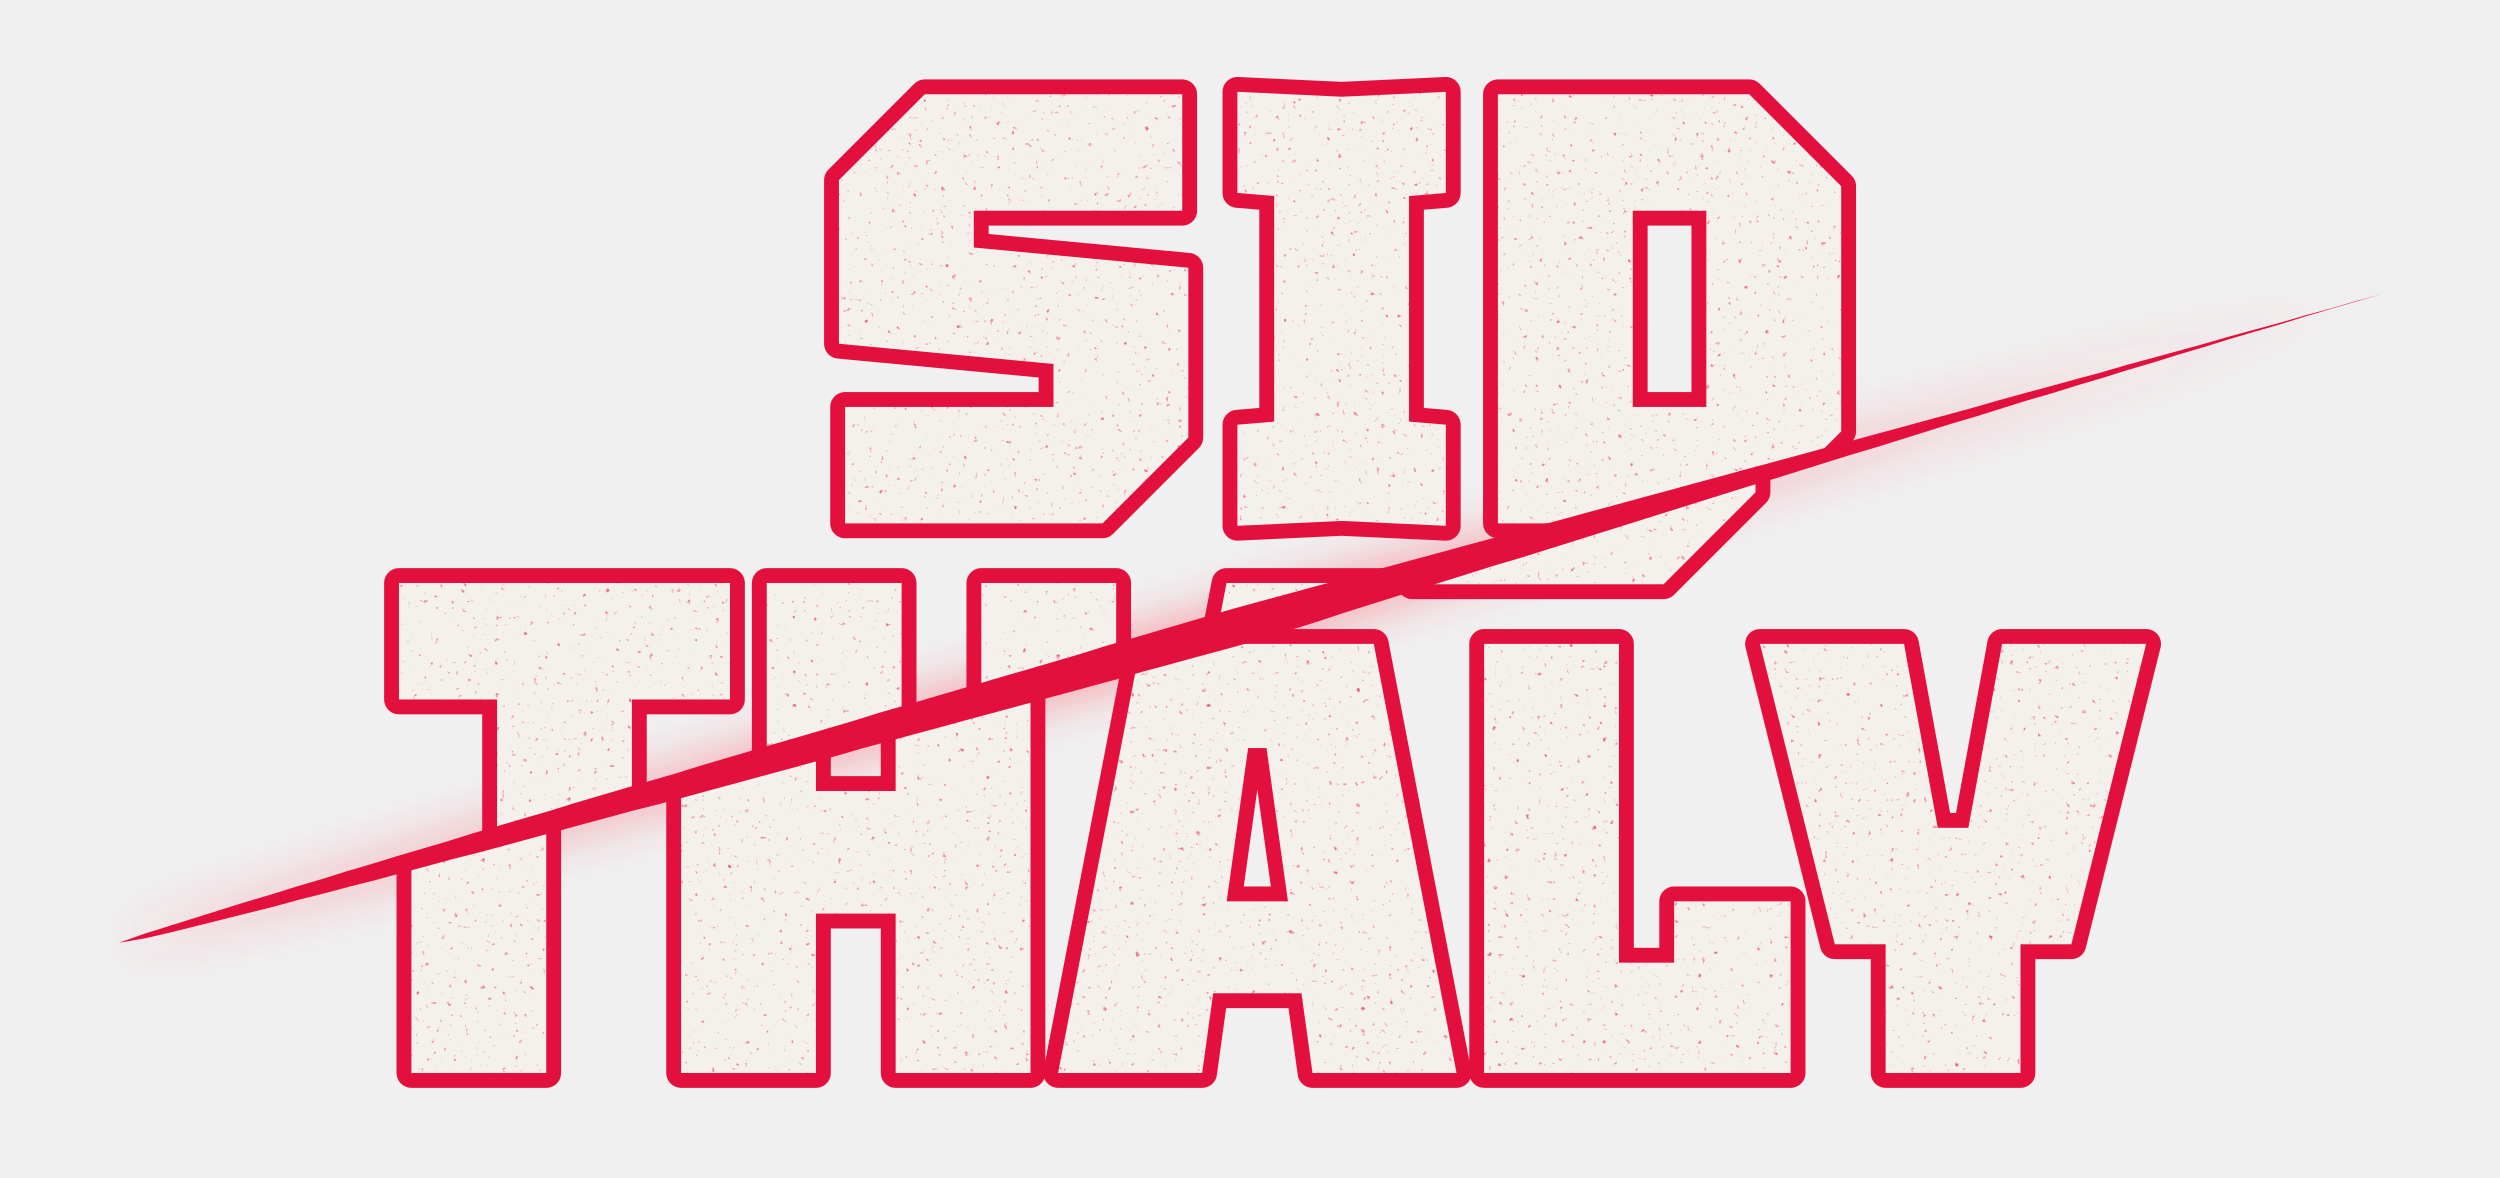
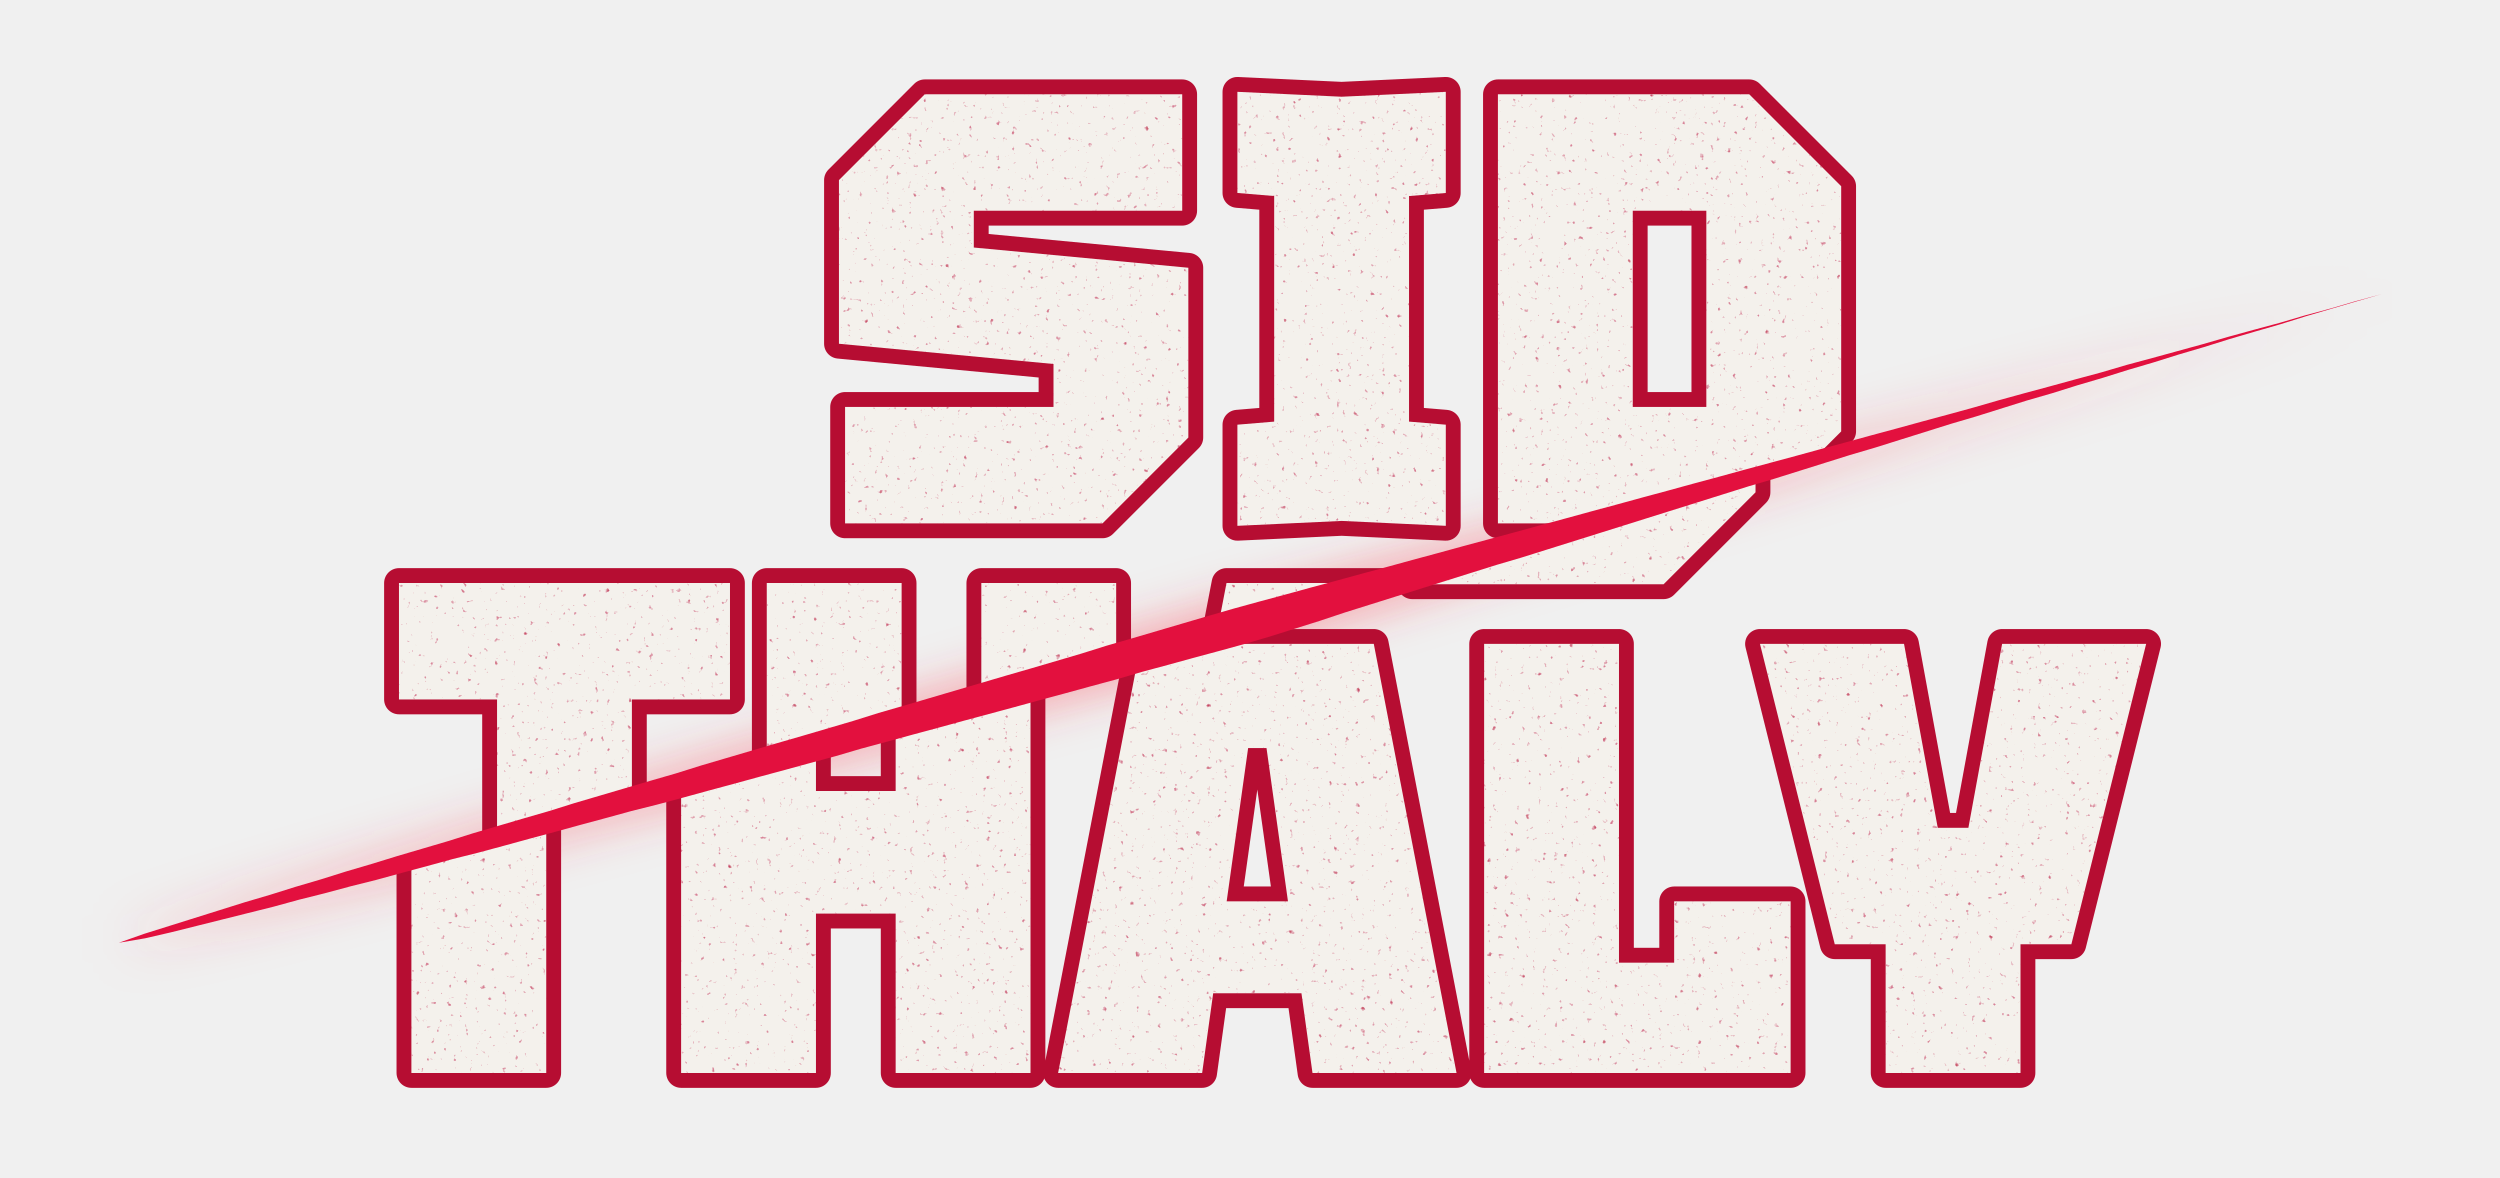
<svg xmlns="http://www.w3.org/2000/svg" viewBox="79.5 103.1 504.9 237.8" role="img" aria-label="Sid Thaly">
  <defs>
    <filter id="dta" x="-5%" y="-5%" width="110%" height="110%">
      <feTurbulence type="fractalNoise" baseFrequency=".9" numOctaves="2" seed="3" result="n" />
      <feColorMatrix in="n" type="matrix" values="0 0 0 0 0  0 0 0 0 0  0 0 0 0 0  3.2 0 0 0 -2.236" result="m" />
-       <feFlood flood-color="#E3103E" result="c" />
+       <feFlood flood-color="#B60D32" result="c" />
      <feComposite in="c" in2="m" operator="in" result="cd" />
      <feComposite in="cd" in2="SourceAlpha" operator="in" />
    </filter>
    <clipPath id="haa">
      <path d="M-761.6 541.6L1425.6 -85.6L1177.5 -950.7L-1009.7 -323.6Z" />
    </clipPath>
    <clipPath id="hba">
      <path d="M-761.6 541.6L1425.6 -85.6L1673.7 779.6L-513.5 1406.7Z" />
    </clipPath>
    <filter id="bga" x="-10%" y="-300%" width="120%" height="700%">
      <feGaussianBlur stdDeviation="5" />
    </filter>
  </defs>
  <path d="M103.5 293.5L108.8 292.6L114.0 291.4L119.2 290.1L124.4 288.8L129.6 287.5L134.8 286.2L139.9 284.8L145.1 283.5L150.3 282.1L155.5 280.8L160.6 279.4L165.8 278.0L170.9 276.6L176.1 275.3L181.3 273.9L186.4 272.5L191.6 271.1L196.7 269.7L201.9 268.3L207.0 266.9L212.2 265.6L217.4 264.2L222.5 262.8L227.7 261.4L232.8 260.0L238.0 258.6L243.1 257.2L248.3 255.8L253.4 254.3L258.6 252.9L263.7 251.5L268.9 250.1L274.0 248.7L279.2 247.3L284.4 245.9L289.5 244.5L294.7 243.1L299.8 241.7L305.0 240.3L310.1 238.8L315.3 237.4L320.4 236.0L325.6 234.6L330.7 233.2L335.8 231.7L340.9 230.1L346.0 228.5L351.1 226.8L356.2 225.2L361.3 223.6L366.4 222.0L371.5 220.4L376.6 218.8L381.7 217.2L386.8 215.7L391.9 214.1L397.0 212.5L402.1 210.9L407.2 209.3L412.3 207.7L417.4 206.1L422.5 204.5L427.6 202.9L432.7 201.3L437.8 199.8L442.9 198.2L448.0 196.6L453.1 195.0L458.2 193.5L463.3 191.9L468.4 190.3L473.5 188.7L478.6 187.2L483.7 185.6L488.8 184.0L494.0 182.5L499.1 180.9L504.2 179.4L509.3 177.8L514.4 176.3L519.5 174.7L524.6 173.2L529.7 171.6L534.8 170.1L540.0 168.6L545.1 167.0L550.2 165.5L555.3 164.0L560.5 162.5L560.5 162.5L555.3 163.9L550.2 165.4L545.0 166.8L539.9 168.3L534.7 169.7L529.6 171.1L524.4 172.6L519.3 174.0L514.2 175.4L509.0 176.8L503.9 178.3L498.7 179.7L493.6 181.1L488.4 182.5L483.3 183.9L478.1 185.4L473.0 186.8L467.8 188.2L462.7 189.6L457.5 191.0L452.4 192.4L447.2 193.8L442.1 195.2L436.9 196.6L431.7 198.0L426.6 199.4L421.4 200.8L416.3 202.2L411.1 203.6L406.0 205.0L400.8 206.4L395.7 207.8L390.5 209.2L385.4 210.6L380.2 212.0L375.0 213.4L369.9 214.8L364.7 216.2L359.6 217.6L354.4 219.0L349.3 220.4L344.1 221.8L339.0 223.2L333.8 224.6L328.7 226.0L323.5 227.5L318.4 229.0L313.3 230.5L308.2 232.0L303.0 233.5L297.9 235.1L292.8 236.6L287.7 238.1L282.5 239.6L277.4 241.1L272.3 242.6L267.2 244.1L262.1 245.6L256.9 247.1L251.8 248.7L246.7 250.2L241.6 251.7L236.4 253.2L231.3 254.7L226.2 256.2L221.1 257.7L216.0 259.3L210.8 260.8L205.7 262.3L200.6 263.8L195.5 265.3L190.4 266.9L185.2 268.4L180.1 269.9L175.0 271.4L169.9 273.0L164.8 274.5L159.7 276.0L154.5 277.6L149.4 279.1L144.3 280.7L139.2 282.2L134.1 283.8L129.0 285.3L123.9 286.9L118.8 288.5L113.7 290.1L108.6 291.7L103.5 293.5Z" fill="#FF2D43" opacity=".55" filter="url(#bga)" />
  <g clip-path="url(#hba)">
    <g transform="translate(0.8 2.9)">
-       <path d="M232.071 218.2V194.678H274.163V186.012L230.833 181.927V148.872L248.165 131.54H300.161V155.062H258.069V162.49L301.399 166.575V200.868L284.067 218.2ZM311.303 218.695V198.268L318.731 197.649V152.091L311.303 151.472V131.045L332.349 132.035L353.395 131.045V151.472L345.967 152.091V197.649L353.395 198.268V218.695L332.349 217.705ZM391.154 194.678H406.01V155.062H391.154ZM363.918 218.2V131.54H414.676L433.246 150.11V199.63L414.676 218.2Z" stroke="#E3103E" stroke-width="6" stroke-linejoin="round" paint-order="stroke" fill="#F4F1EC" />
-       <path d="M161.784 316.9V253.762H141.976V230.24H208.828V253.762H189.02V316.9ZM216.256 316.9V230.24H243.492V259.952H259.586V230.24H286.822V316.9H259.586V284.712H243.492V316.9ZM292.393 316.9 309.106 230.24H356.15L372.863 316.9H343.77L341.542 300.806H323.714L321.486 316.9ZM326.438 282.236H338.818L334.485 251.286H330.771ZM378.434 316.9V230.24H405.67V294.616H416.812V282.236H440.334V316.9ZM459.523 316.9V290.902H449.248L434.144 230.24H463.237L470.046 267.38H476.236L483.045 230.24H512.138L497.034 290.902H486.759V316.9Z" stroke="#E3103E" stroke-width="6" stroke-linejoin="round" paint-order="stroke" fill="#F4F1EC" />
+       <path d="M232.071 218.2V194.678H274.163V186.012L230.833 181.927V148.872L248.165 131.54H300.161V155.062H258.069V162.49L301.399 166.575V200.868L284.067 218.2ZM311.303 218.695V198.268L318.731 197.649V152.091L311.303 151.472V131.045L332.349 132.035L353.395 131.045V151.472L345.967 152.091V197.649L353.395 198.268V218.695L332.349 217.705ZM391.154 194.678H406.01V155.062H391.154ZM363.918 218.2V131.54H414.676L433.246 150.11V199.63L414.676 218.2Z" stroke="#B60D32" stroke-width="6" stroke-linejoin="round" paint-order="stroke" fill="#F4F1EC" />
+       <path d="M161.784 316.9V253.762H141.976V230.24H208.828V253.762H189.02V316.9ZM216.256 316.9V230.24H243.492V259.952H259.586V230.24H286.822V316.9H259.586V284.712H243.492V316.9ZM292.393 316.9 309.106 230.24H356.15L372.863 316.9H343.77L341.542 300.806H323.714L321.486 316.9ZM326.438 282.236H338.818L334.485 251.286H330.771ZM378.434 316.9V230.24H405.67V294.616H416.812V282.236H440.334V316.9ZM459.523 316.9V290.902H449.248L434.144 230.24H463.237L470.046 267.38H476.236L483.045 230.24H512.138L497.034 290.902H486.759V316.9Z" stroke="#B60D32" stroke-width="6" stroke-linejoin="round" paint-order="stroke" fill="#F4F1EC" />
      <g filter="url(#dta)">
        <path d="M232.071 218.2V194.678H274.163V186.012L230.833 181.927V148.872L248.165 131.54H300.161V155.062H258.069V162.49L301.399 166.575V200.868L284.067 218.2ZM311.303 218.695V198.268L318.731 197.649V152.091L311.303 151.472V131.045L332.349 132.035L353.395 131.045V151.472L345.967 152.091V197.649L353.395 198.268V218.695L332.349 217.705ZM391.154 194.678H406.01V155.062H391.154ZM363.918 218.2V131.54H414.676L433.246 150.11V199.63L414.676 218.2Z" fill="#fff" />
        <path d="M161.784 316.9V253.762H141.976V230.24H208.828V253.762H189.02V316.9ZM216.256 316.9V230.24H243.492V259.952H259.586V230.24H286.822V316.9H259.586V284.712H243.492V316.9ZM292.393 316.9 309.106 230.24H356.15L372.863 316.9H343.77L341.542 300.806H323.714L321.486 316.9ZM326.438 282.236H338.818L334.485 251.286H330.771ZM378.434 316.9V230.24H405.67V294.616H416.812V282.236H440.334V316.9ZM459.523 316.9V290.902H449.248L434.144 230.24H463.237L470.046 267.38H476.236L483.045 230.24H512.138L497.034 290.902H486.759V316.9Z" fill="#fff" />
      </g>
    </g>
  </g>
  <g clip-path="url(#haa)">
    <g transform="translate(18.1 -9.4)">
-       <path d="M232.071 218.2V194.678H274.163V186.012L230.833 181.927V148.872L248.165 131.54H300.161V155.062H258.069V162.49L301.399 166.575V200.868L284.067 218.2ZM311.303 218.695V198.268L318.731 197.649V152.091L311.303 151.472V131.045L332.349 132.035L353.395 131.045V151.472L345.967 152.091V197.649L353.395 198.268V218.695L332.349 217.705ZM391.154 194.678H406.01V155.062H391.154ZM363.918 218.2V131.54H414.676L433.246 150.11V199.63L414.676 218.2Z" stroke="#E3103E" stroke-width="6" stroke-linejoin="round" paint-order="stroke" fill="#F4F1EC" />
-       <path d="M161.784 316.9V253.762H141.976V230.24H208.828V253.762H189.02V316.9ZM216.256 316.9V230.24H243.492V259.952H259.586V230.24H286.822V316.9H259.586V284.712H243.492V316.9ZM292.393 316.9 309.106 230.24H356.15L372.863 316.9H343.77L341.542 300.806H323.714L321.486 316.9ZM326.438 282.236H338.818L334.485 251.286H330.771ZM378.434 316.9V230.24H405.67V294.616H416.812V282.236H440.334V316.9ZM459.523 316.9V290.902H449.248L434.144 230.24H463.237L470.046 267.38H476.236L483.045 230.24H512.138L497.034 290.902H486.759V316.9Z" stroke="#E3103E" stroke-width="6" stroke-linejoin="round" paint-order="stroke" fill="#F4F1EC" />
+       <path d="M232.071 218.2V194.678H274.163V186.012L230.833 181.927V148.872L248.165 131.54H300.161V155.062H258.069V162.49L301.399 166.575V200.868L284.067 218.2ZM311.303 218.695V198.268L318.731 197.649V152.091L311.303 151.472V131.045L332.349 132.035L353.395 131.045V151.472L345.967 152.091V197.649L353.395 198.268V218.695L332.349 217.705ZM391.154 194.678H406.01V155.062H391.154ZM363.918 218.2V131.54H414.676L433.246 150.11V199.63L414.676 218.2Z" stroke="#B60D32" stroke-width="6" stroke-linejoin="round" paint-order="stroke" fill="#F4F1EC" />
+       <path d="M161.784 316.9V253.762H141.976V230.24H208.828V253.762H189.02V316.9ZM216.256 316.9V230.24H243.492V259.952H259.586V230.24H286.822V316.9H259.586V284.712H243.492V316.9ZM292.393 316.9 309.106 230.24H356.15L372.863 316.9H343.77L341.542 300.806H323.714L321.486 316.9ZM326.438 282.236H338.818L334.485 251.286H330.771ZM378.434 316.9V230.24H405.67V294.616H416.812V282.236H440.334V316.9ZM459.523 316.9V290.902H449.248L434.144 230.24H463.237L470.046 267.38H476.236L483.045 230.24H512.138L497.034 290.902H486.759V316.9Z" stroke="#B60D32" stroke-width="6" stroke-linejoin="round" paint-order="stroke" fill="#F4F1EC" />
      <g filter="url(#dta)">
        <path d="M232.071 218.2V194.678H274.163V186.012L230.833 181.927V148.872L248.165 131.54H300.161V155.062H258.069V162.49L301.399 166.575V200.868L284.067 218.2ZM311.303 218.695V198.268L318.731 197.649V152.091L311.303 151.472V131.045L332.349 132.035L353.395 131.045V151.472L345.967 152.091V197.649L353.395 198.268V218.695L332.349 217.705ZM391.154 194.678H406.01V155.062H391.154ZM363.918 218.2V131.54H414.676L433.246 150.11V199.63L414.676 218.2Z" fill="#fff" />
        <path d="M161.784 316.9V253.762H141.976V230.24H208.828V253.762H189.02V316.9ZM216.256 316.9V230.24H243.492V259.952H259.586V230.24H286.822V316.9H259.586V284.712H243.492V316.9ZM292.393 316.9 309.106 230.24H356.15L372.863 316.9H343.77L341.542 300.806H323.714L321.486 316.9ZM326.438 282.236H338.818L334.485 251.286H330.771ZM378.434 316.9V230.24H405.67V294.616H416.812V282.236H440.334V316.9ZM459.523 316.9V290.902H449.248L434.144 230.24H463.237L470.046 267.38H476.236L483.045 230.24H512.138L497.034 290.902H486.759V316.9Z" fill="#fff" />
      </g>
    </g>
  </g>
  <path d="M103.5 293.5L108.8 292.6L114.0 291.4L119.2 290.1L124.4 288.8L129.6 287.5L134.8 286.2L139.9 284.8L145.1 283.5L150.3 282.1L155.5 280.8L160.6 279.4L165.8 278.0L170.9 276.6L176.1 275.3L181.3 273.9L186.4 272.5L191.6 271.1L196.7 269.7L201.9 268.3L207.0 266.9L212.2 265.6L217.4 264.2L222.5 262.8L227.7 261.4L232.8 260.0L238.0 258.6L243.1 257.2L248.3 255.8L253.4 254.3L258.6 252.9L263.7 251.5L268.9 250.1L274.0 248.7L279.2 247.3L284.4 245.9L289.5 244.5L294.7 243.1L299.8 241.7L305.0 240.3L310.1 238.8L315.3 237.4L320.4 236.0L325.6 234.6L330.7 233.2L335.8 231.7L340.9 230.1L346.0 228.5L351.1 226.8L356.2 225.2L361.3 223.6L366.4 222.0L371.5 220.4L376.6 218.8L381.7 217.2L386.8 215.7L391.9 214.1L397.0 212.5L402.1 210.9L407.2 209.3L412.3 207.7L417.4 206.1L422.5 204.5L427.6 202.9L432.7 201.3L437.8 199.8L442.9 198.2L448.0 196.6L453.1 195.0L458.2 193.5L463.3 191.9L468.4 190.3L473.5 188.7L478.6 187.2L483.7 185.6L488.8 184.0L494.0 182.5L499.1 180.9L504.2 179.4L509.3 177.8L514.4 176.3L519.5 174.7L524.6 173.2L529.7 171.6L534.8 170.1L540.0 168.6L545.1 167.0L550.2 165.5L555.3 164.0L560.5 162.5L560.5 162.5L555.3 163.9L550.2 165.4L545.0 166.8L539.9 168.3L534.7 169.7L529.6 171.1L524.4 172.6L519.3 174.0L514.2 175.4L509.0 176.8L503.9 178.3L498.7 179.7L493.6 181.1L488.4 182.5L483.3 183.9L478.1 185.4L473.0 186.8L467.8 188.2L462.7 189.6L457.5 191.0L452.4 192.4L447.2 193.8L442.1 195.2L436.9 196.6L431.7 198.0L426.6 199.4L421.4 200.8L416.3 202.2L411.1 203.6L406.0 205.0L400.8 206.4L395.7 207.8L390.5 209.2L385.4 210.6L380.2 212.0L375.0 213.4L369.9 214.8L364.7 216.2L359.6 217.6L354.4 219.0L349.3 220.4L344.1 221.8L339.0 223.2L333.8 224.6L328.7 226.0L323.5 227.5L318.4 229.0L313.3 230.5L308.2 232.0L303.0 233.5L297.9 235.1L292.8 236.6L287.7 238.1L282.5 239.6L277.4 241.1L272.3 242.6L267.2 244.1L262.1 245.6L256.9 247.1L251.8 248.7L246.7 250.2L241.6 251.7L236.4 253.2L231.3 254.7L226.2 256.2L221.1 257.7L216.0 259.3L210.8 260.8L205.7 262.3L200.6 263.8L195.5 265.3L190.4 266.9L185.2 268.4L180.1 269.9L175.0 271.4L169.9 273.0L164.8 274.5L159.7 276.0L154.5 277.6L149.4 279.1L144.3 280.7L139.2 282.2L134.1 283.8L129.0 285.3L123.9 286.9L118.8 288.5L113.7 290.1L108.6 291.7L103.5 293.5Z" fill="#E3103E" />
</svg>
